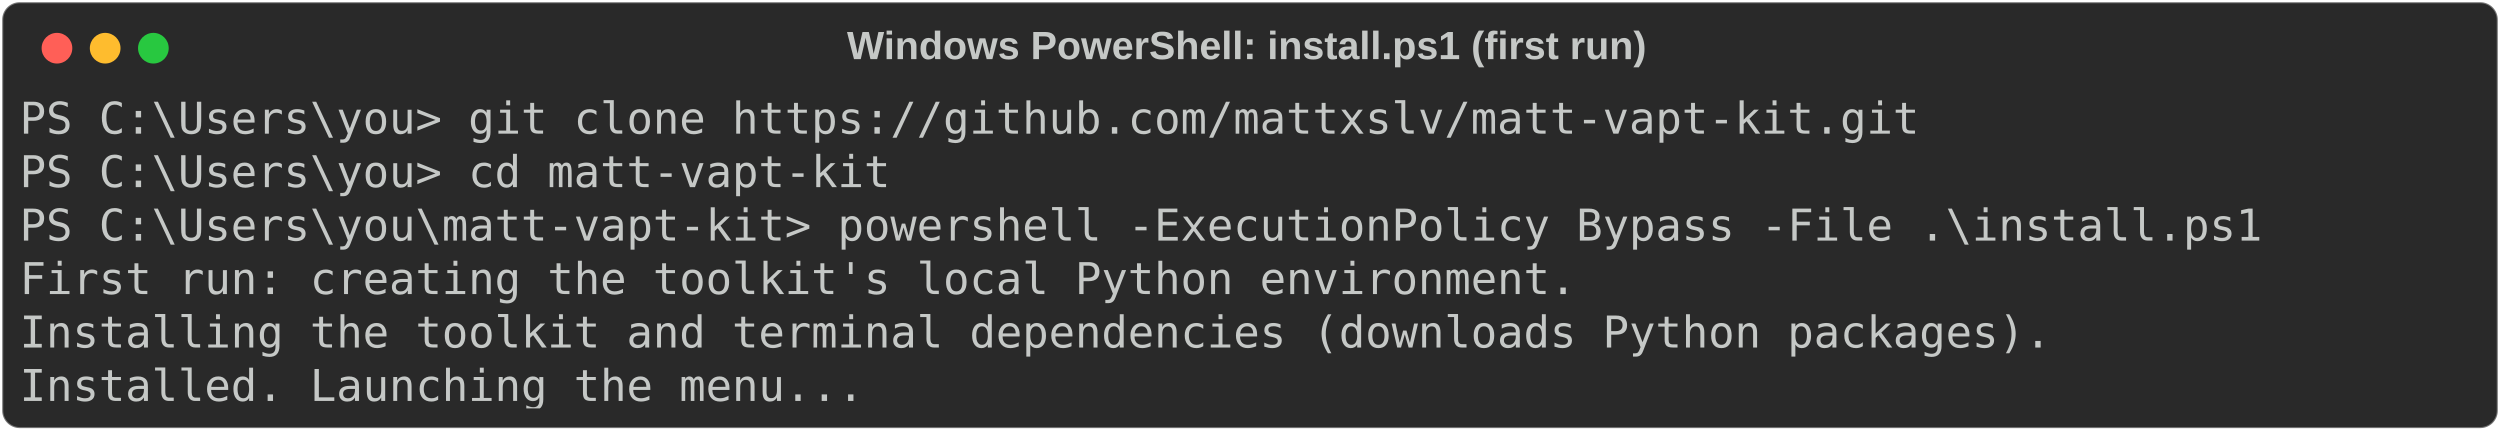
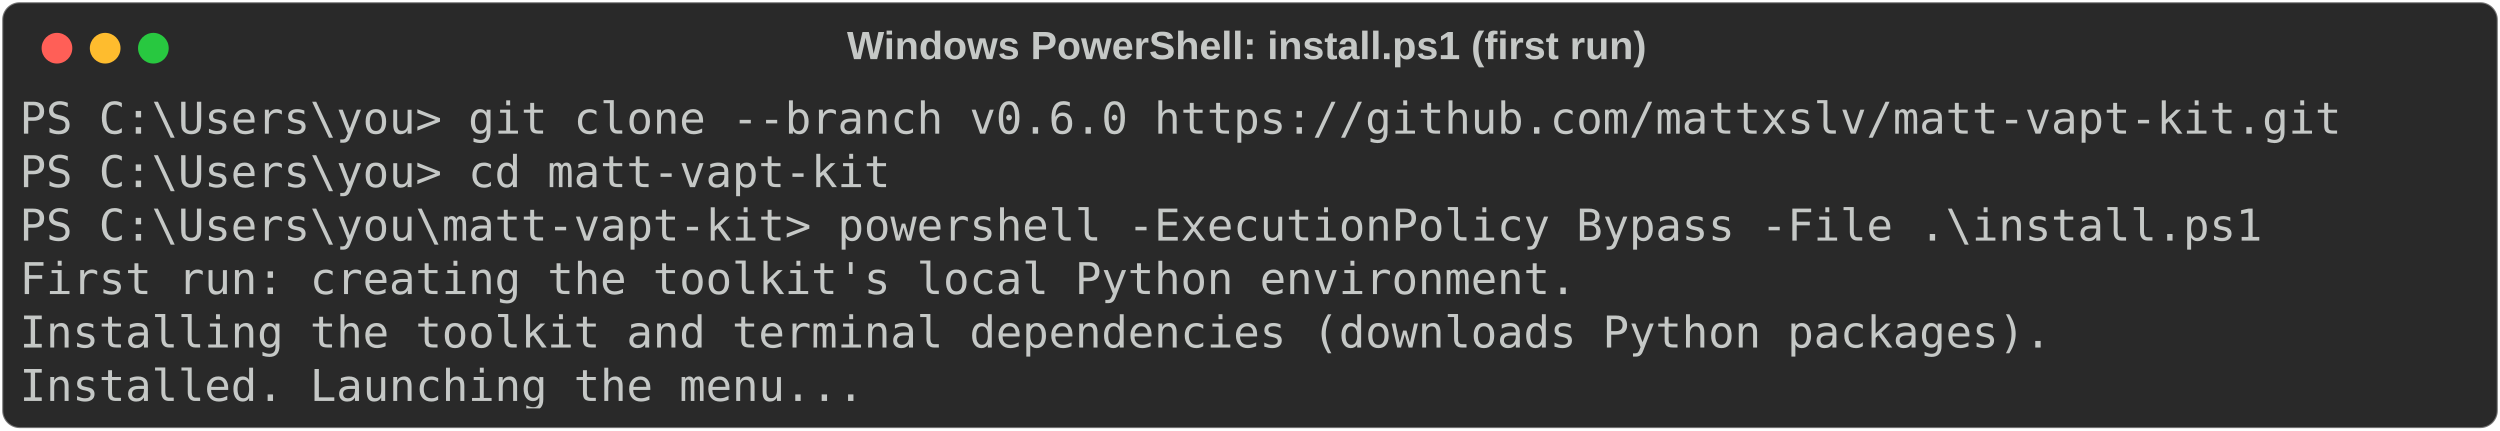
<svg xmlns="http://www.w3.org/2000/svg" class="rich-terminal" viewBox="0 0 1141 196.4">
  <style>

    @font-face {
        font-family: "Fira Code";
        src: local("FiraCode-Regular"),
                url("https://cdnjs.cloudflare.com/ajax/libs/firacode/6.2.0/woff2/FiraCode-Regular.woff2") format("woff2"),
                url("https://cdnjs.cloudflare.com/ajax/libs/firacode/6.2.0/woff/FiraCode-Regular.woff") format("woff");
        font-style: normal;
        font-weight: 400;
    }
    @font-face {
        font-family: "Fira Code";
        src: local("FiraCode-Bold"),
                url("https://cdnjs.cloudflare.com/ajax/libs/firacode/6.2.0/woff2/FiraCode-Bold.woff2") format("woff2"),
                url("https://cdnjs.cloudflare.com/ajax/libs/firacode/6.2.0/woff/FiraCode-Bold.woff") format("woff");
        font-style: bold;
        font-weight: 700;
    }

-     .terminal-2745156667-matrix {
+     .terminal-2388445355-matrix {
        font-family: Fira Code, monospace;
        font-size: 20px;
        line-height: 24.4px;
        font-variant-east-asian: full-width;
    }

-     .terminal-2745156667-title {
+     .terminal-2388445355-title {
        font-size: 18px;
        font-weight: bold;
        font-family: arial;
    }

-     .terminal-2745156667-r1 { fill: #c5c8c6 }
+     .terminal-2388445355-r1 { fill: #c5c8c6 }
    </style>
  <defs>
-     <clipPath id="terminal-2745156667-clip-terminal">
+     <clipPath id="terminal-2388445355-clip-terminal">
      <rect x="0" y="0" width="1121.4" height="145.4" />
    </clipPath>
-     <clipPath id="terminal-2745156667-line-0">
+     <clipPath id="terminal-2388445355-line-0">
      <rect x="0" y="1.5" width="1122.4" height="24.65" />
    </clipPath>
-     <clipPath id="terminal-2745156667-line-1">
+     <clipPath id="terminal-2388445355-line-1">
      <rect x="0" y="25.9" width="1122.4" height="24.65" />
    </clipPath>
-     <clipPath id="terminal-2745156667-line-2">
+     <clipPath id="terminal-2388445355-line-2">
      <rect x="0" y="50.3" width="1122.4" height="24.65" />
    </clipPath>
-     <clipPath id="terminal-2745156667-line-3">
+     <clipPath id="terminal-2388445355-line-3">
      <rect x="0" y="74.7" width="1122.4" height="24.65" />
    </clipPath>
-     <clipPath id="terminal-2745156667-line-4">
+     <clipPath id="terminal-2388445355-line-4">
      <rect x="0" y="99.1" width="1122.4" height="24.65" />
    </clipPath>
  </defs>
  <rect fill="#292929" stroke="rgba(255,255,255,0.35)" stroke-width="1" x="1" y="1" width="1139" height="194.4" rx="8" />
-   <text class="terminal-2745156667-title" fill="#c5c8c6" text-anchor="middle" x="569" y="27">Windows PowerShell: install.ps1 (first run)</text>
+   <text class="terminal-2388445355-title" fill="#c5c8c6" text-anchor="middle" x="569" y="27">Windows PowerShell: install.ps1 (first run)</text>
  <g transform="translate(26,22)">
    <circle cx="0" cy="0" r="7" fill="#ff5f57" />
    <circle cx="22" cy="0" r="7" fill="#febc2e" />
    <circle cx="44" cy="0" r="7" fill="#28c840" />
  </g>
-   <g transform="translate(9, 41)" clip-path="url(#terminal-2745156667-clip-terminal)">
-     <g class="terminal-2745156667-matrix">
-       <text class="terminal-2745156667-r1" x="0" y="20" textLength="878.4" clip-path="url(#terminal-2745156667-line-0)">PS C:\Users\you&gt; git clone https://github.com/mattxslv/matt-vapt-kit.git</text>
-       <text class="terminal-2745156667-r1" x="1122.4" y="20" textLength="12.2" clip-path="url(#terminal-2745156667-line-0)">
+   <g transform="translate(9, 41)" clip-path="url(#terminal-2388445355-clip-terminal)">
+     <g class="terminal-2388445355-matrix">
+       <text class="terminal-2388445355-r1" x="0" y="20" textLength="1073.6" clip-path="url(#terminal-2388445355-line-0)">PS C:\Users\you&gt; git clone --branch v0.6.0 https://github.com/mattxslv/matt-vapt-kit.git</text>
+       <text class="terminal-2388445355-r1" x="1122.4" y="20" textLength="12.2" clip-path="url(#terminal-2388445355-line-0)">
</text>
-       <text class="terminal-2745156667-r1" x="0" y="44.4" textLength="402.6" clip-path="url(#terminal-2745156667-line-1)">PS C:\Users\you&gt; cd matt-vapt-kit</text>
-       <text class="terminal-2745156667-r1" x="1122.4" y="44.4" textLength="12.2" clip-path="url(#terminal-2745156667-line-1)">
+       <text class="terminal-2388445355-r1" x="0" y="44.4" textLength="402.6" clip-path="url(#terminal-2388445355-line-1)">PS C:\Users\you&gt; cd matt-vapt-kit</text>
+       <text class="terminal-2388445355-r1" x="1122.4" y="44.4" textLength="12.2" clip-path="url(#terminal-2388445355-line-1)">
</text>
-       <text class="terminal-2745156667-r1" x="0" y="68.8" textLength="1037" clip-path="url(#terminal-2745156667-line-2)">PS C:\Users\you\matt-vapt-kit&gt; powershell -ExecutionPolicy Bypass -File .\install.ps1</text>
-       <text class="terminal-2745156667-r1" x="1122.4" y="68.8" textLength="12.2" clip-path="url(#terminal-2745156667-line-2)">
+       <text class="terminal-2388445355-r1" x="0" y="68.8" textLength="1037" clip-path="url(#terminal-2388445355-line-2)">PS C:\Users\you\matt-vapt-kit&gt; powershell -ExecutionPolicy Bypass -File .\install.ps1</text>
+       <text class="terminal-2388445355-r1" x="1122.4" y="68.8" textLength="12.2" clip-path="url(#terminal-2388445355-line-2)">
</text>
-       <text class="terminal-2745156667-r1" x="0" y="93.2" textLength="719.8" clip-path="url(#terminal-2745156667-line-3)">First run: creating the toolkit's local Python environment.</text>
-       <text class="terminal-2745156667-r1" x="1122.4" y="93.2" textLength="12.2" clip-path="url(#terminal-2745156667-line-3)">
+       <text class="terminal-2388445355-r1" x="0" y="93.2" textLength="719.8" clip-path="url(#terminal-2388445355-line-3)">First run: creating the toolkit's local Python environment.</text>
+       <text class="terminal-2388445355-r1" x="1122.4" y="93.2" textLength="12.2" clip-path="url(#terminal-2388445355-line-3)">
</text>
-       <text class="terminal-2745156667-r1" x="0" y="117.6" textLength="939.4" clip-path="url(#terminal-2745156667-line-4)">Installing the toolkit and terminal dependencies (downloads Python packages).</text>
-       <text class="terminal-2745156667-r1" x="1122.4" y="117.6" textLength="12.2" clip-path="url(#terminal-2745156667-line-4)">
+       <text class="terminal-2388445355-r1" x="0" y="117.6" textLength="939.4" clip-path="url(#terminal-2388445355-line-4)">Installing the toolkit and terminal dependencies (downloads Python packages).</text>
+       <text class="terminal-2388445355-r1" x="1122.4" y="117.6" textLength="12.2" clip-path="url(#terminal-2388445355-line-4)">
</text>
-       <text class="terminal-2745156667-r1" x="0" y="142" textLength="390.4" clip-path="url(#terminal-2745156667-line-5)">Installed. Launching the menu...</text>
-       <text class="terminal-2745156667-r1" x="1122.4" y="142" textLength="12.2" clip-path="url(#terminal-2745156667-line-5)">
+       <text class="terminal-2388445355-r1" x="0" y="142" textLength="390.4" clip-path="url(#terminal-2388445355-line-5)">Installed. Launching the menu...</text>
+       <text class="terminal-2388445355-r1" x="1122.4" y="142" textLength="12.2" clip-path="url(#terminal-2388445355-line-5)">
</text>
    </g>
  </g>
</svg>
